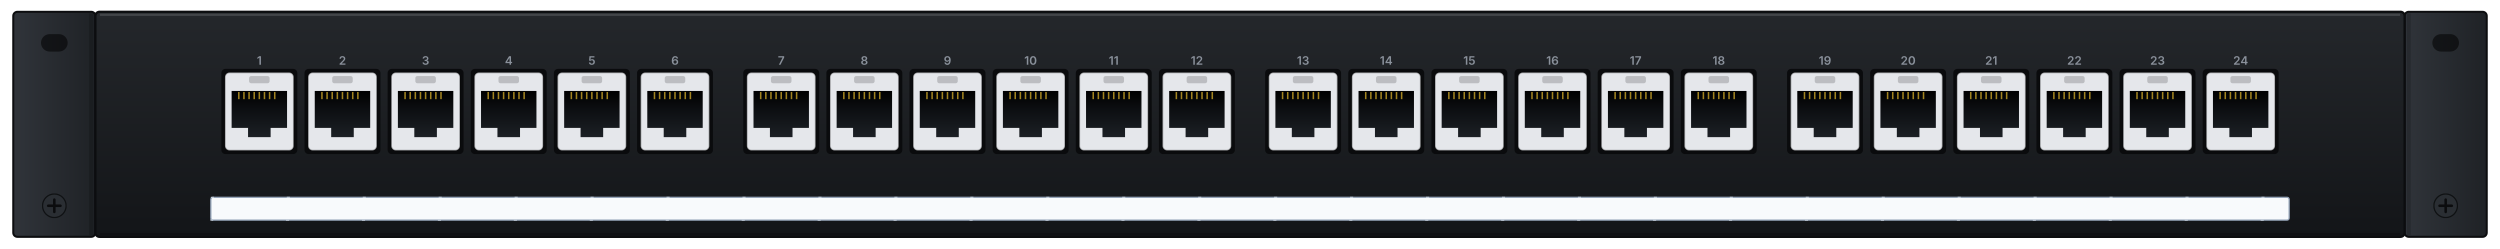
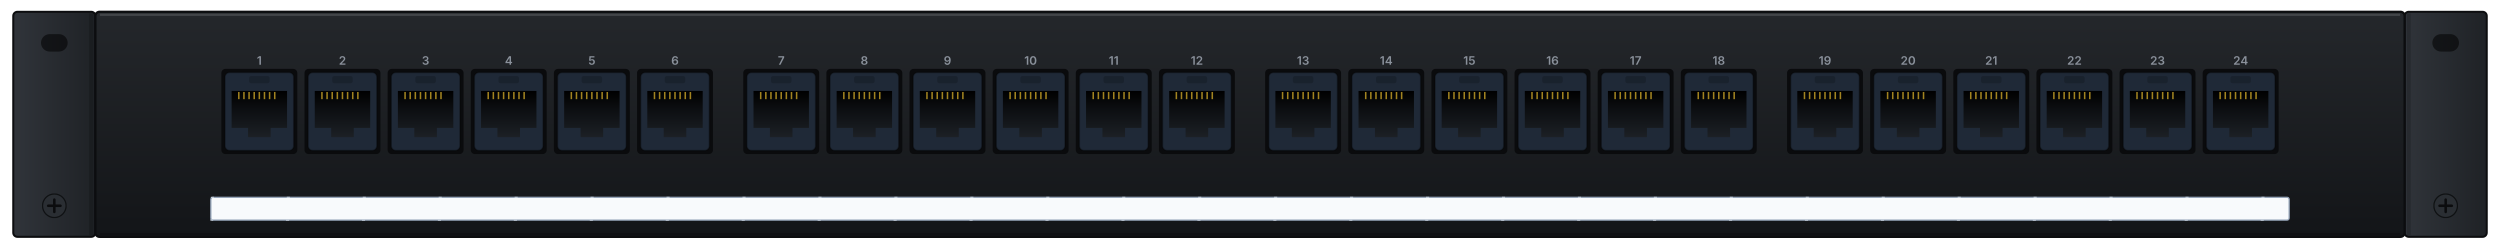
<svg xmlns="http://www.w3.org/2000/svg" viewBox="-2 -2 486 48.45" width="1458" height="145">
  <defs>
    <linearGradient id="rp-bezel-unifi-silver" x1="0" y1="0" x2="0" y2="1">
      <stop offset="0" stop-color="#eceff2" />
      <stop offset="1" stop-color="#cfd4d9" />
    </linearGradient>
    <linearGradient id="rp-ear-unifi-silver" x1="0" y1="0" x2="1" y2="0">
      <stop offset="0" stop-color="#dfe3e7" />
      <stop offset="1" stop-color="#c3c9ce" />
    </linearGradient>
    <linearGradient id="rp-tray-unifi-silver" x1="0" y1="0" x2="0" y2="1">
      <stop offset="0" stop-color="#c9ced3" />
      <stop offset="1" stop-color="#aeb4ba" />
    </linearGradient>
    <linearGradient id="rp-bezel-unifi-black" x1="0" y1="0" x2="0" y2="1">
      <stop offset="0" stop-color="#2f3338" />
      <stop offset="1" stop-color="#1d2024" />
    </linearGradient>
    <linearGradient id="rp-ear-unifi-black" x1="0" y1="0" x2="1" y2="0">
      <stop offset="0" stop-color="#30343a" />
      <stop offset="1" stop-color="#1f2226" />
    </linearGradient>
    <linearGradient id="rp-tray-unifi-black" x1="0" y1="0" x2="0" y2="1">
      <stop offset="0" stop-color="#2a2e33" />
      <stop offset="1" stop-color="#1c1f23" />
    </linearGradient>
    <linearGradient id="rp-bezel-unifi-white" x1="0" y1="0" x2="0" y2="1">
      <stop offset="0" stop-color="#fbfbfc" />
      <stop offset="1" stop-color="#e7eaed" />
    </linearGradient>
    <linearGradient id="rp-ear-unifi-white" x1="0" y1="0" x2="1" y2="0">
      <stop offset="0" stop-color="#f1f3f5" />
      <stop offset="1" stop-color="#dde1e5" />
    </linearGradient>
    <linearGradient id="rp-tray-unifi-white" x1="0" y1="0" x2="0" y2="1">
      <stop offset="0" stop-color="#c9ced3" />
      <stop offset="1" stop-color="#aeb4ba" />
    </linearGradient>
    <linearGradient id="rp-bezel-dell-bezel" x1="0" y1="0" x2="0" y2="1">
      <stop offset="0" stop-color="#26292d" />
      <stop offset="1" stop-color="#121416" />
    </linearGradient>
    <linearGradient id="rp-ear-dell-bezel" x1="0" y1="0" x2="1" y2="0">
      <stop offset="0" stop-color="#30343a" />
      <stop offset="1" stop-color="#1f2226" />
    </linearGradient>
    <linearGradient id="rp-tray-dell-bezel" x1="0" y1="0" x2="0" y2="1">
      <stop offset="0" stop-color="#2b2f34" />
      <stop offset="1" stop-color="#16181b" />
    </linearGradient>
    <linearGradient id="rp-bezel-hpe" x1="0" y1="0" x2="0" y2="1">
      <stop offset="0" stop-color="#3a3f45" />
      <stop offset="1" stop-color="#25292d" />
    </linearGradient>
    <linearGradient id="rp-ear-hpe" x1="0" y1="0" x2="1" y2="0">
      <stop offset="0" stop-color="#30343a" />
      <stop offset="1" stop-color="#1f2226" />
    </linearGradient>
    <linearGradient id="rp-tray-hpe" x1="0" y1="0" x2="0" y2="1">
      <stop offset="0" stop-color="#34393f" />
      <stop offset="1" stop-color="#212428" />
    </linearGradient>
    <linearGradient id="rp-bezel-synology" x1="0" y1="0" x2="0" y2="1">
      <stop offset="0" stop-color="#4a4f55" />
      <stop offset="1" stop-color="#33373c" />
    </linearGradient>
    <linearGradient id="rp-ear-synology" x1="0" y1="0" x2="1" y2="0">
      <stop offset="0" stop-color="#30343a" />
      <stop offset="1" stop-color="#1f2226" />
    </linearGradient>
    <linearGradient id="rp-tray-synology" x1="0" y1="0" x2="0" y2="1">
      <stop offset="0" stop-color="#3a3e43" />
      <stop offset="1" stop-color="#26292d" />
    </linearGradient>
    <linearGradient id="rp-bezel-mikrotik" x1="0" y1="0" x2="0" y2="1">
      <stop offset="0" stop-color="#e4e6e8" />
      <stop offset="1" stop-color="#c4c8cc" />
    </linearGradient>
    <linearGradient id="rp-ear-mikrotik" x1="0" y1="0" x2="1" y2="0">
      <stop offset="0" stop-color="#dfe3e7" />
      <stop offset="1" stop-color="#c3c9ce" />
    </linearGradient>
    <linearGradient id="rp-tray-mikrotik" x1="0" y1="0" x2="0" y2="1">
      <stop offset="0" stop-color="#c9ced3" />
      <stop offset="1" stop-color="#aeb4ba" />
    </linearGradient>
    <linearGradient id="rp-bezel-generic-black" x1="0" y1="0" x2="0" y2="1">
      <stop offset="0" stop-color="#2c3036" />
      <stop offset="1" stop-color="#1b1e22" />
    </linearGradient>
    <linearGradient id="rp-ear-generic-black" x1="0" y1="0" x2="1" y2="0">
      <stop offset="0" stop-color="#30343a" />
      <stop offset="1" stop-color="#1f2226" />
    </linearGradient>
    <linearGradient id="rp-tray-generic-black" x1="0" y1="0" x2="0" y2="1">
      <stop offset="0" stop-color="#2a2e33" />
      <stop offset="1" stop-color="#1c1f23" />
    </linearGradient>
    <linearGradient id="rp-bezel-generic-silver" x1="0" y1="0" x2="0" y2="1">
      <stop offset="0" stop-color="#eceff2" />
      <stop offset="1" stop-color="#cfd4d9" />
    </linearGradient>
    <linearGradient id="rp-ear-generic-silver" x1="0" y1="0" x2="1" y2="0">
      <stop offset="0" stop-color="#dfe3e7" />
      <stop offset="1" stop-color="#c3c9ce" />
    </linearGradient>
    <linearGradient id="rp-tray-generic-silver" x1="0" y1="0" x2="0" y2="1">
      <stop offset="0" stop-color="#c9ced3" />
      <stop offset="1" stop-color="#aeb4ba" />
    </linearGradient>
    <linearGradient id="rp-bezel-patch-panel" x1="0" y1="0" x2="0" y2="1">
      <stop offset="0" stop-color="#24272b" />
      <stop offset="1" stop-color="#131518" />
    </linearGradient>
    <linearGradient id="rp-ear-patch-panel" x1="0" y1="0" x2="1" y2="0">
      <stop offset="0" stop-color="#30343a" />
      <stop offset="1" stop-color="#1f2226" />
    </linearGradient>
    <linearGradient id="rp-tray-patch-panel" x1="0" y1="0" x2="0" y2="1">
      <stop offset="0" stop-color="#2a2e33" />
      <stop offset="1" stop-color="#1c1f23" />
    </linearGradient>
    <linearGradient id="rp-bezel-brush-panel" x1="0" y1="0" x2="0" y2="1">
      <stop offset="0" stop-color="#24272b" />
      <stop offset="1" stop-color="#131518" />
    </linearGradient>
    <linearGradient id="rp-ear-brush-panel" x1="0" y1="0" x2="1" y2="0">
      <stop offset="0" stop-color="#30343a" />
      <stop offset="1" stop-color="#1f2226" />
    </linearGradient>
    <linearGradient id="rp-tray-brush-panel" x1="0" y1="0" x2="0" y2="1">
      <stop offset="0" stop-color="#2a2e33" />
      <stop offset="1" stop-color="#1c1f23" />
    </linearGradient>
    <linearGradient id="rp-bezel-shelf" x1="0" y1="0" x2="0" y2="1">
      <stop offset="0" stop-color="#3a3f45" />
      <stop offset="1" stop-color="#24282d" />
    </linearGradient>
    <linearGradient id="rp-ear-shelf" x1="0" y1="0" x2="1" y2="0">
      <stop offset="0" stop-color="#30343a" />
      <stop offset="1" stop-color="#1f2226" />
    </linearGradient>
    <linearGradient id="rp-tray-shelf" x1="0" y1="0" x2="0" y2="1">
      <stop offset="0" stop-color="#2a2e33" />
      <stop offset="1" stop-color="#1c1f23" />
    </linearGradient>
    <linearGradient id="rp-bezel-pdu" x1="0" y1="0" x2="0" y2="1">
      <stop offset="0" stop-color="#2a2d31" />
      <stop offset="1" stop-color="#17191c" />
    </linearGradient>
    <linearGradient id="rp-ear-pdu" x1="0" y1="0" x2="1" y2="0">
      <stop offset="0" stop-color="#30343a" />
      <stop offset="1" stop-color="#1f2226" />
    </linearGradient>
    <linearGradient id="rp-tray-pdu" x1="0" y1="0" x2="0" y2="1">
      <stop offset="0" stop-color="#2a2e33" />
      <stop offset="1" stop-color="#1c1f23" />
    </linearGradient>
    <linearGradient id="rp-bezel-ups" x1="0" y1="0" x2="0" y2="1">
      <stop offset="0" stop-color="#31353a" />
      <stop offset="1" stop-color="#1d2024" />
    </linearGradient>
    <linearGradient id="rp-ear-ups" x1="0" y1="0" x2="1" y2="0">
      <stop offset="0" stop-color="#30343a" />
      <stop offset="1" stop-color="#1f2226" />
    </linearGradient>
    <linearGradient id="rp-tray-ups" x1="0" y1="0" x2="0" y2="1">
      <stop offset="0" stop-color="#2a2e33" />
      <stop offset="1" stop-color="#1c1f23" />
    </linearGradient>
    <linearGradient id="rp-bezel-rpi-case" x1="0" y1="0" x2="0" y2="1">
      <stop offset="0" stop-color="#d9264f" />
      <stop offset="1" stop-color="#b5163c" />
    </linearGradient>
    <linearGradient id="rp-ear-rpi-case" x1="0" y1="0" x2="1" y2="0">
      <stop offset="0" stop-color="#dfe3e7" />
      <stop offset="1" stop-color="#c3c9ce" />
    </linearGradient>
    <linearGradient id="rp-tray-rpi-case" x1="0" y1="0" x2="0" y2="1">
      <stop offset="0" stop-color="#c9ced3" />
      <stop offset="1" stop-color="#aeb4ba" />
    </linearGradient>
    <linearGradient id="rp-metal" x1="0" y1="0" x2="0" y2="1">
      <stop offset="0" stop-color="#eef1f4" />
      <stop offset="0.45" stop-color="#b7bdc4" />
      <stop offset="1" stop-color="#8a9198" />
    </linearGradient>
    <linearGradient id="rp-metal-dark" x1="0" y1="0" x2="0" y2="1">
      <stop offset="0" stop-color="#9aa1a8" />
      <stop offset="1" stop-color="#5d646b" />
    </linearGradient>
    <linearGradient id="rp-hole" x1="0" y1="0" x2="0" y2="1">
      <stop offset="0" stop-color="#000000" />
      <stop offset="0.35" stop-color="#0b0d10" />
      <stop offset="1" stop-color="#1c2025" />
    </linearGradient>
    <linearGradient id="rp-screen" x1="0" y1="0" x2="1" y2="1">
      <stop offset="0" stop-color="#141a22" />
      <stop offset="1" stop-color="#05070a" />
    </linearGradient>
    <linearGradient id="rp-rail-shadow" x1="0" y1="0" x2="0" y2="1">
      <stop offset="0" stop-color="#000" stop-opacity="0.38" />
      <stop offset="1" stop-color="#000" stop-opacity="0" />
    </linearGradient>
    <linearGradient id="rp-rail-sheen" x1="0" y1="0" x2="1" y2="0">
      <stop offset="0" stop-color="#fff" stop-opacity="0.18" />
      <stop offset="0.5" stop-color="#fff" stop-opacity="0" />
      <stop offset="1" stop-color="#000" stop-opacity="0.2" />
    </linearGradient>
    <linearGradient id="rp-shelf" x1="0" y1="0" x2="0" y2="1">
      <stop offset="0" stop-color="#4a5058" />
      <stop offset="1" stop-color="#262a2f" />
    </linearGradient>
    <linearGradient id="rp-glass" x1="0" y1="0" x2="1" y2="1">
      <stop offset="0" stop-color="#c7e3ff" stop-opacity="0.22" />
      <stop offset="0.5" stop-color="#ffffff" stop-opacity="0.06" />
      <stop offset="1" stop-color="#c7e3ff" stop-opacity="0.16" />
    </linearGradient>
    <radialGradient id="rp-screw" cx="0.35" cy="0.35" r="0.8">
      <stop offset="0" stop-color="#f3f5f7" />
      <stop offset="0.6" stop-color="#a4abb2" />
      <stop offset="1" stop-color="#5f666d" />
    </radialGradient>
    <radialGradient id="rp-fan" cx="0.5" cy="0.5" r="0.5">
      <stop offset="0" stop-color="#1d2125" />
      <stop offset="1" stop-color="#07080a" />
    </radialGradient>
    <pattern id="rp-vent-holes" width="2.6" height="2.25" patternUnits="userSpaceOnUse">
      <circle cx="0.65" cy="0.56" r="0.62" fill="#000" fill-opacity="0.55" />
      <circle cx="1.95" cy="1.69" r="0.62" fill="#000" fill-opacity="0.55" />
    </pattern>
    <pattern id="rp-vent-honeycomb" width="3.2" height="5.54" patternUnits="userSpaceOnUse">
      <path d="M0.8 0.25 L2.4 0.25 L3.0 1.385 L2.4 2.52 L0.8 2.52 L0.2 1.385 Z M-0.8 3.02 L0.8 3.02 L1.4 4.155 L0.8 5.29 L-0.8 5.29 L-1.4 4.155 Z M2.4 3.02 L4.0 3.02 L4.6 4.155 L4.0 5.29 L2.4 5.29 L1.8 4.155 Z" fill="#000" fill-opacity="0.6" />
    </pattern>
    <pattern id="rp-vent-slots" width="8.6" height="2.9" patternUnits="userSpaceOnUse">
      <rect x="0.4" y="0.6" width="7" height="1.3" rx="0.65" fill="#000" fill-opacity="0.55" />
    </pattern>
    <pattern id="rp-vent-mesh" width="1.5" height="1.5" patternUnits="userSpaceOnUse">
      <rect x="0.25" y="0.25" width="1" height="1" fill="#000" fill-opacity="0.5" />
    </pattern>
    <pattern id="rp-brush" width="0.9" height="12" patternUnits="userSpaceOnUse">
      <path d="M0.45 0 L0.3 12" stroke="#4b525b" stroke-width="0.32" />
    </pattern>
    <pattern id="rp-shelf-slots" width="9" height="40" patternUnits="userSpaceOnUse">
      <rect x="2" y="4" width="4.5" height="32" rx="2.2" fill="#000" fill-opacity="0.45" />
    </pattern>
    <symbol id="rp-rj45" viewBox="0 0 13.6 11.6">
      <rect x="0" y="0" width="13.6" height="11.6" rx="0.5" fill="currentColor" />
      <rect x="0" y="0" width="13.6" height="11.6" rx="0.5" fill="none" stroke="#000" stroke-opacity="0.35" stroke-width="0.25" />
      <path d="M1.3 1.1 h11 v7.6 h-3.4 v1.9 h-4.2 v-1.9 h-3.4 z" fill="url(#rp-hole)" />
      <path d="M2.85 1.3 v1.7 M3.85 1.3 v1.7 M4.85 1.3 v1.7 M5.85 1.3 v1.7 M6.85 1.3 v1.7 M7.85 1.3 v1.7 M8.85 1.3 v1.7 M9.85 1.3 v1.7" stroke="#c9a227" stroke-width="0.32" stroke-opacity="0.85" />
      <rect x="1.3" y="1.1" width="11" height="0.5" fill="#000" fill-opacity="0.6" />
    </symbol>
    <symbol id="rp-sfp" viewBox="0 0 14.2 9.8">
      <rect x="0" y="0" width="14.2" height="9.8" rx="0.35" fill="url(#rp-metal)" stroke="#5b6168" stroke-width="0.3" />
      <rect x="1.1" y="1.5" width="12" height="6.6" fill="url(#rp-hole)" />
      <path d="M1.6 0.55 h2 M4.6 0.55 h2 M7.6 0.55 h2 M10.6 0.55 h2" stroke="#6b7279" stroke-width="0.35" />
      <rect x="5.1" y="8.4" width="4" height="0.9" rx="0.3" fill="#6b7279" />
    </symbol>
    <symbol id="rp-qsfp" viewBox="0 0 19.6 10.4">
      <rect x="0" y="0" width="19.6" height="10.4" rx="0.4" fill="url(#rp-metal)" stroke="#5b6168" stroke-width="0.3" />
      <rect x="1.2" y="1.6" width="17.2" height="7.2" fill="url(#rp-hole)" />
      <path d="M1.8 0.6 h2.4 M5.4 0.6 h2.4 M9 0.6 h2.4 M12.6 0.6 h2.4 M16.2 0.6 h1.8" stroke="#6b7279" stroke-width="0.35" />
    </symbol>
    <symbol id="rp-keystone" viewBox="0 0 14.8 16.6">
      <rect x="0" y="0" width="14.8" height="16.6" rx="0.8" fill="#0a0b0d" />
      <rect x="0.7" y="0.7" width="13.4" height="15.2" rx="0.9" fill="currentColor" />
      <rect x="0.7" y="0.7" width="13.4" height="15.2" rx="0.9" fill="none" stroke="#000" stroke-opacity="0.3" stroke-width="0.3" />
      <path d="M2 4.3 h10.8 v7.2 h-3.2 v1.8 h-4.4 v-1.8 h-3.2 z" fill="url(#rp-hole)" />
      <path d="M3.4 4.5 v1.4 M4.4 4.5 v1.4 M5.4 4.5 v1.4 M6.4 4.5 v1.4 M7.4 4.5 v1.4 M8.4 4.5 v1.4 M9.4 4.5 v1.4 M10.4 4.5 v1.4" stroke="#c9a227" stroke-width="0.3" stroke-opacity="0.8" />
      <rect x="5.4" y="1.4" width="4" height="1.4" rx="0.4" fill="#000" fill-opacity="0.18" />
    </symbol>
    <symbol id="rp-punchdown" viewBox="0 0 14.8 20">
      <rect x="0" y="0" width="14.8" height="20" rx="0.8" fill="#e8eaed" stroke="#7b8289" stroke-width="0.3" />
      <path d="M2 3 h4.4 M8.4 3 h4.4" stroke="#2563eb" stroke-width="1.4" />
      <path d="M2 6.6 h4.4 M8.4 6.6 h4.4" stroke="#ea580c" stroke-width="1.4" />
      <path d="M2 10.2 h4.4 M8.4 10.2 h4.4" stroke="#16a34a" stroke-width="1.4" />
      <path d="M2 13.8 h4.4 M8.4 13.8 h4.4" stroke="#92400e" stroke-width="1.4" />
      <path d="M7.4 1.5 v15" stroke="#9aa1a8" stroke-width="0.5" />
    </symbol>
    <symbol id="rp-usb-a" viewBox="0 0 13.2 5.8">
      <rect x="0" y="0" width="13.2" height="5.8" rx="0.4" fill="url(#rp-metal)" stroke="#5b6168" stroke-width="0.25" />
      <rect x="0.7" y="0.7" width="11.8" height="4.4" fill="#07090b" />
      <rect x="1.5" y="1.3" width="10.2" height="1.6" rx="0.2" fill="currentColor" />
    </symbol>
    <symbol id="rp-usb-c" viewBox="0 0 9.2 3.6">
      <rect x="0" y="0" width="9.2" height="3.6" rx="1.8" fill="url(#rp-metal)" stroke="#5b6168" stroke-width="0.25" />
      <rect x="0.6" y="0.6" width="8" height="2.4" rx="1.2" fill="#07090b" />
      <rect x="2" y="1.4" width="5.2" height="0.8" rx="0.3" fill="currentColor" />
    </symbol>
    <symbol id="rp-micro-usb" viewBox="0 0 8 3.2">
      <path d="M0 0 h8 v1.8 l-1.2 1.4 h-5.6 l-1.2 -1.4 z" fill="url(#rp-metal)" stroke="#5b6168" stroke-width="0.25" />
      <path d="M0.7 0.6 h6.6 v1.1 l-0.9 1 h-4.8 l-0.9 -1 z" fill="#07090b" />
    </symbol>
    <symbol id="rp-hdmi" viewBox="0 0 15.2 6">
      <path d="M0 0 h15.2 v3.9 l-2.1 2.1 h-11 l-2.1 -2.1 z" fill="url(#rp-metal)" stroke="#5b6168" stroke-width="0.25" />
      <path d="M0.8 0.7 h13.6 v2.9 l-1.6 1.6 h-10.4 l-1.6 -1.6 z" fill="#07090b" />
      <rect x="2.4" y="1.6" width="10.4" height="1" fill="currentColor" />
    </symbol>
    <symbol id="rp-micro-hdmi" viewBox="0 0 7 3.2">
      <path d="M0 0 h7 v2 l-1.2 1.2 h-4.6 l-1.2 -1.2 z" fill="url(#rp-metal)" stroke="#5b6168" stroke-width="0.2" />
      <path d="M0.6 0.55 h5.8 v1.3 l-0.8 0.8 h-4.2 l-0.8 -0.8 z" fill="#07090b" />
    </symbol>
    <symbol id="rp-dp" viewBox="0 0 16.1 6.4">
      <path d="M0 0 h16.1 v4.4 l-2 2 h-14.1 z" fill="url(#rp-metal)" stroke="#5b6168" stroke-width="0.25" />
      <path d="M0.8 0.7 h14.5 v3.4 l-1.6 1.6 h-12.9 z" fill="#07090b" />
      <rect x="2" y="2.4" width="11.6" height="1" fill="currentColor" />
    </symbol>
    <symbol id="rp-dsub15" viewBox="0 0 31 12.5">
      <rect x="0" y="0" width="31" height="12.5" rx="0.6" fill="url(#rp-metal)" stroke="#5b6168" stroke-width="0.25" />
      <path d="M7.5 2.2 h16 l-1.4 8.1 h-13.2 z" fill="#0d1f3a" stroke="#4b5563" stroke-width="0.3" />
      <g fill="#d1d5db">
        <circle cx="10" cy="4" r="0.45" />
        <circle cx="12.6" cy="4" r="0.45" />
        <circle cx="15.2" cy="4" r="0.45" />
        <circle cx="17.8" cy="4" r="0.45" />
        <circle cx="20.4" cy="4" r="0.45" />
        <circle cx="11.2" cy="6.3" r="0.45" />
        <circle cx="13.8" cy="6.3" r="0.45" />
        <circle cx="16.4" cy="6.3" r="0.45" />
        <circle cx="19" cy="6.3" r="0.45" />
        <circle cx="21.2" cy="6.3" r="0.45" />
        <circle cx="10.6" cy="8.6" r="0.45" />
        <circle cx="13.2" cy="8.6" r="0.45" />
        <circle cx="15.8" cy="8.6" r="0.45" />
        <circle cx="18.4" cy="8.6" r="0.45" />
        <circle cx="20.8" cy="8.6" r="0.45" />
      </g>
      <circle cx="3.4" cy="6.25" r="1.6" fill="url(#rp-screw)" />
      <circle cx="27.6" cy="6.25" r="1.6" fill="url(#rp-screw)" />
    </symbol>
    <symbol id="rp-dsub9" viewBox="0 0 31 12.5">
      <rect x="0" y="0" width="31" height="12.5" rx="0.6" fill="url(#rp-metal)" stroke="#5b6168" stroke-width="0.25" />
      <path d="M8.5 3 h14 l-1.3 6.5 h-11.4 z" fill="#1f2937" stroke="#4b5563" stroke-width="0.3" />
      <g fill="#d1d5db">
        <circle cx="10.8" cy="5" r="0.5" />
        <circle cx="13.2" cy="5" r="0.5" />
        <circle cx="15.6" cy="5" r="0.5" />
        <circle cx="18" cy="5" r="0.5" />
        <circle cx="20.4" cy="5" r="0.5" />
        <circle cx="12" cy="7.5" r="0.5" />
        <circle cx="14.4" cy="7.5" r="0.5" />
        <circle cx="16.8" cy="7.5" r="0.5" />
        <circle cx="19.2" cy="7.5" r="0.5" />
      </g>
      <circle cx="3.4" cy="6.25" r="1.6" fill="url(#rp-screw)" />
      <circle cx="27.6" cy="6.25" r="1.6" fill="url(#rp-screw)" />
    </symbol>
    <symbol id="rp-c13" viewBox="0 0 24 15.5">
      <rect x="0" y="0" width="24" height="15.5" rx="1.4" fill="#16181b" stroke="#41464d" stroke-width="0.4" />
      <path d="M4.6 2.6 h14.8 l2.2 2.4 v8 h-19.2 v-8 z" fill="#060708" stroke="#2c3036" stroke-width="0.35" />
      <rect x="7.4" y="7.4" width="1.3" height="3.6" fill="#3b4046" />
      <rect x="15.3" y="7.4" width="1.3" height="3.6" fill="#3b4046" />
      <rect x="11.35" y="4" width="1.3" height="3" fill="#3b4046" />
    </symbol>
    <symbol id="rp-c19" viewBox="0 0 26 19.5">
      <rect x="0" y="0" width="26" height="19.5" rx="1.4" fill="#16181b" stroke="#41464d" stroke-width="0.4" />
      <rect x="3.4" y="3.2" width="19.2" height="13.4" rx="1" fill="#060708" stroke="#2c3036" stroke-width="0.35" />
      <rect x="6.4" y="11.4" width="4" height="1.4" fill="#3b4046" />
      <rect x="15.6" y="11.4" width="4" height="1.4" fill="#3b4046" />
      <rect x="11" y="5.4" width="4" height="1.4" fill="#3b4046" />
    </symbol>
    <symbol id="rp-c14" viewBox="0 0 27 19.5">
      <rect x="0" y="0" width="27" height="19.5" rx="1.6" fill="#1a1c1f" stroke="#44494f" stroke-width="0.4" />
      <circle cx="2.4" cy="9.75" r="1" fill="#0a0b0c" />
      <circle cx="24.6" cy="9.75" r="1" fill="#0a0b0c" />
      <path d="M5.4 3.4 h16.2 v8.6 l-2.6 3.6 h-11 l-2.6 -3.6 z" fill="#060708" stroke="#2c3036" stroke-width="0.35" />
      <rect x="8.4" y="7" width="1.2" height="4.6" fill="url(#rp-metal)" />
      <rect x="17.4" y="7" width="1.2" height="4.6" fill="url(#rp-metal)" />
      <rect x="12.9" y="10.6" width="1.2" height="4" fill="url(#rp-metal)" />
    </symbol>
    <symbol id="rp-c20" viewBox="0 0 29 23">
      <rect x="0" y="0" width="29" height="23" rx="1.6" fill="#1a1c1f" stroke="#44494f" stroke-width="0.4" />
      <rect x="4.4" y="3.6" width="20.2" height="15.8" rx="1" fill="#060708" stroke="#2c3036" stroke-width="0.35" />
      <rect x="7.6" y="13" width="4.4" height="1.3" fill="url(#rp-metal)" />
      <rect x="17" y="13" width="4.4" height="1.3" fill="url(#rp-metal)" />
      <rect x="12.3" y="6.2" width="4.4" height="1.3" fill="url(#rp-metal)" />
    </symbol>
    <symbol id="rp-c8" viewBox="0 0 12 7">
      <rect x="0" y="0" width="12" height="7" rx="1.2" fill="#1a1c1f" stroke="#44494f" stroke-width="0.3" />
      <path d="M3.6 1.3 a2.2 2.2 0 1 0 0 4.4 h4.8 a2.2 2.2 0 1 0 0 -4.4 z" fill="#060708" />
      <rect x="3.3" y="2.9" width="0.7" height="1.4" fill="url(#rp-metal)" />
      <rect x="8" y="2.9" width="0.7" height="1.4" fill="url(#rp-metal)" />
    </symbol>
    <symbol id="rp-c6" viewBox="0 0 14 9">
      <rect x="0" y="0" width="14" height="9" rx="1.2" fill="#1a1c1f" stroke="#44494f" stroke-width="0.3" />
      <circle cx="4.6" cy="3.6" r="2.1" fill="#060708" />
      <circle cx="9.4" cy="3.6" r="2.1" fill="#060708" />
      <circle cx="7" cy="6" r="2.1" fill="#060708" />
    </symbol>
    <symbol id="rp-dc" viewBox="0 0 8.5 8.5">
      <circle cx="4.25" cy="4.25" r="4" fill="url(#rp-metal-dark)" stroke="#3f444a" stroke-width="0.3" />
      <circle cx="4.25" cy="4.25" r="2.7" fill="#07090b" />
      <circle cx="4.25" cy="4.25" r="0.75" fill="url(#rp-metal)" />
    </symbol>
    <symbol id="rp-au" viewBox="0 0 30 30">
      <rect x="0" y="0" width="30" height="30" rx="3" fill="#191b1e" stroke="#40454b" stroke-width="0.45" />
      <rect x="2.4" y="2.4" width="25.2" height="25.2" rx="2.4" fill="#0e0f11" />
      <rect x="8.3" y="7.4" width="1.7" height="6.6" rx="0.5" fill="#000" transform="rotate(30 9.15 10.7)" />
      <rect x="20" y="7.4" width="1.7" height="6.6" rx="0.5" fill="#000" transform="rotate(-30 20.85 10.7)" />
      <rect x="14.15" y="16.6" width="1.7" height="6.4" rx="0.5" fill="#000" />
    </symbol>
    <symbol id="rp-nema" viewBox="0 0 28 32">
      <rect x="0" y="0" width="28" height="32" rx="3" fill="#191b1e" stroke="#40454b" stroke-width="0.45" />
      <rect x="9.3" y="8" width="1.6" height="7" fill="#000" />
      <rect x="17.1" y="8" width="1.6" height="8" fill="#000" />
      <path d="M12.4 24 v-2 a1.6 1.6 0 0 1 3.2 0 v2 z" fill="#000" />
    </symbol>
    <symbol id="rp-schuko" viewBox="0 0 36 36">
      <rect x="0" y="0" width="36" height="36" rx="3" fill="#191b1e" stroke="#40454b" stroke-width="0.45" />
      <circle cx="18" cy="18" r="13.5" fill="#0e0f11" />
      <circle cx="12" cy="18" r="1.7" fill="#000" />
      <circle cx="24" cy="18" r="1.7" fill="#000" />
      <rect x="16.6" y="4.8" width="2.8" height="1.6" fill="url(#rp-metal)" />
      <rect x="16.6" y="29.6" width="2.8" height="1.6" fill="url(#rp-metal)" />
    </symbol>
    <symbol id="rp-uk" viewBox="0 0 32 36">
      <rect x="0" y="0" width="32" height="36" rx="3" fill="#191b1e" stroke="#40454b" stroke-width="0.45" />
      <rect x="14.6" y="6" width="2.8" height="7.6" fill="#000" />
      <rect x="7" y="19.4" width="6.8" height="2.6" fill="#000" />
      <rect x="18.2" y="19.4" width="6.8" height="2.6" fill="#000" />
    </symbol>
    <symbol id="rp-lc" viewBox="0 0 13.2 10">
      <rect x="0" y="0" width="13.2" height="10" rx="0.6" fill="currentColor" stroke="#000" stroke-opacity="0.35" stroke-width="0.3" />
      <rect x="1.4" y="2.4" width="4.4" height="5.2" rx="0.4" fill="url(#rp-hole)" />
      <rect x="7.4" y="2.4" width="4.4" height="5.2" rx="0.4" fill="url(#rp-hole)" />
      <circle cx="3.6" cy="5" r="0.6" fill="#e5e7eb" />
      <circle cx="9.6" cy="5" r="0.6" fill="#e5e7eb" />
    </symbol>
    <symbol id="rp-sc" viewBox="0 0 13.2 10">
      <rect x="0" y="0" width="13.2" height="10" rx="0.6" fill="currentColor" stroke="#000" stroke-opacity="0.35" stroke-width="0.3" />
      <rect x="2.6" y="1.6" width="8" height="6.8" rx="0.5" fill="url(#rp-hole)" />
      <circle cx="6.6" cy="5" r="0.8" fill="#e5e7eb" />
    </symbol>
    <symbol id="rp-audio" viewBox="0 0 6.2 6.2">
      <circle cx="3.1" cy="3.1" r="3" fill="#15181b" stroke="#40454b" stroke-width="0.3" />
      <circle cx="3.1" cy="3.1" r="1.6" fill="#000" />
    </symbol>
    <symbol id="rp-microsd" viewBox="0 0 12 2">
      <rect x="0" y="0" width="12" height="2" rx="0.4" fill="#07090b" stroke="#3f444a" stroke-width="0.2" />
    </symbol>
    <symbol id="rp-screw" viewBox="-2.4 -2.4 4.8 4.8">
      <circle r="2.3" fill="url(#rp-screw)" stroke="#4b5157" stroke-width="0.25" />
      <path d="M-1.2 0 h2.4 M0 -1.2 v2.4" stroke="#3f444a" stroke-width="0.5" stroke-linecap="round" />
    </symbol>
    <symbol id="rp-screw-black" viewBox="-2.4 -2.4 4.8 4.8">
      <circle r="2.3" fill="#2a2e33" stroke="#0f1113" stroke-width="0.25" />
      <path d="M-1.2 0 h2.4 M0 -1.2 v2.4" stroke="#0b0c0e" stroke-width="0.5" stroke-linecap="round" />
    </symbol>
    <symbol id="rp-cagehole" viewBox="0 0 9.5 9.5">
      <rect x="0" y="0" width="9.5" height="9.5" rx="0.6" fill="#1b1f24" />
      <rect x="0" y="0" width="9.5" height="1.4" fill="#000" fill-opacity="0.45" />
    </symbol>
  </defs>
  <g>
    <g>
      <g>
        <rect x="0" y="0.3" width="16" height="43.85" rx="0.8" fill="url(#rp-ear-patch-panel)" stroke="#0c0d0f" stroke-width="0.4" />
        <rect x="14.8" y="0.6" width="0.8" height="43.25" fill="#000" opacity="0.18" />
        <rect x="5.4" y="4.65" width="5.2" height="3.4" rx="1.7" fill="#000" opacity="0.55" />
        <use href="#rp-screw-black" x="5.6" y="35.7" width="4.8" height="4.8" />
      </g>
      <g>
        <rect x="466" y="0.3" width="16" height="43.85" rx="0.8" fill="url(#rp-ear-patch-panel)" stroke="#0c0d0f" stroke-width="0.4" />
        <rect x="466.4" y="0.6" width="0.8" height="43.25" fill="#000" opacity="0.18" />
        <rect x="471.4" y="4.65" width="5.2" height="3.4" rx="1.7" fill="#000" opacity="0.55" />
        <use href="#rp-screw-black" x="471.6" y="35.7" width="4.8" height="4.8" />
      </g>
    </g>
    <rect x="16" y="0.3" width="450" height="43.85" rx="0.8" fill="url(#rp-bezel-patch-panel)" stroke="#0c0d0f" stroke-width="0.45" />
    <rect x="16.88" y="0.65" width="448.24" height="0.45" fill="rgba(255,255,255,0.14)" />
    <rect x="16.88" y="43.4" width="448.24" height="0.45" fill="#000" opacity="0.22" />
    <g transform="translate(16 0)">
      <g>
-         <use href="#rp-keystone" x="24.55" y="11.424" width="14.8" height="16.6" color="#e5e7eb" />
+         <use href="#rp-keystone" x="24.55" y="11.424" width="14.8" height="16.6" color="#1f2937" />
        <text x="31.95" y="10.624" font-size="2.3" text-anchor="middle" fill="#8a919b" font-family="Inter, ui-sans-serif, system-ui, -apple-system, Segoe UI, Roboto, sans-serif" font-weight="600">1</text>
      </g>
      <g>
-         <use href="#rp-keystone" x="40.75" y="11.424" width="14.8" height="16.6" color="#e5e7eb" />
+         <use href="#rp-keystone" x="40.75" y="11.424" width="14.8" height="16.6" color="#1f2937" />
        <text x="48.15" y="10.624" font-size="2.3" text-anchor="middle" fill="#8a919b" font-family="Inter, ui-sans-serif, system-ui, -apple-system, Segoe UI, Roboto, sans-serif" font-weight="600">2</text>
      </g>
      <g>
-         <use href="#rp-keystone" x="56.95" y="11.424" width="14.8" height="16.6" color="#e5e7eb" />
+         <use href="#rp-keystone" x="56.95" y="11.424" width="14.8" height="16.6" color="#1f2937" />
        <text x="64.35" y="10.624" font-size="2.3" text-anchor="middle" fill="#8a919b" font-family="Inter, ui-sans-serif, system-ui, -apple-system, Segoe UI, Roboto, sans-serif" font-weight="600">3</text>
      </g>
      <g>
-         <use href="#rp-keystone" x="73.15" y="11.424" width="14.8" height="16.6" color="#e5e7eb" />
+         <use href="#rp-keystone" x="73.15" y="11.424" width="14.8" height="16.6" color="#1f2937" />
        <text x="80.55" y="10.624" font-size="2.3" text-anchor="middle" fill="#8a919b" font-family="Inter, ui-sans-serif, system-ui, -apple-system, Segoe UI, Roboto, sans-serif" font-weight="600">4</text>
      </g>
      <g>
-         <use href="#rp-keystone" x="89.35" y="11.424" width="14.8" height="16.6" color="#e5e7eb" />
+         <use href="#rp-keystone" x="89.35" y="11.424" width="14.8" height="16.6" color="#1f2937" />
        <text x="96.75" y="10.624" font-size="2.3" text-anchor="middle" fill="#8a919b" font-family="Inter, ui-sans-serif, system-ui, -apple-system, Segoe UI, Roboto, sans-serif" font-weight="600">5</text>
      </g>
      <g>
-         <use href="#rp-keystone" x="105.55" y="11.424" width="14.8" height="16.6" color="#e5e7eb" />
+         <use href="#rp-keystone" x="105.55" y="11.424" width="14.8" height="16.6" color="#1f2937" />
        <text x="112.95" y="10.624" font-size="2.3" text-anchor="middle" fill="#8a919b" font-family="Inter, ui-sans-serif, system-ui, -apple-system, Segoe UI, Roboto, sans-serif" font-weight="600">6</text>
      </g>
      <g>
-         <use href="#rp-keystone" x="126.25" y="11.424" width="14.8" height="16.6" color="#e5e7eb" />
+         <use href="#rp-keystone" x="126.25" y="11.424" width="14.8" height="16.6" color="#1f2937" />
        <text x="133.65" y="10.624" font-size="2.3" text-anchor="middle" fill="#8a919b" font-family="Inter, ui-sans-serif, system-ui, -apple-system, Segoe UI, Roboto, sans-serif" font-weight="600">7</text>
      </g>
      <g>
-         <use href="#rp-keystone" x="142.45" y="11.424" width="14.8" height="16.6" color="#e5e7eb" />
+         <use href="#rp-keystone" x="142.45" y="11.424" width="14.8" height="16.6" color="#1f2937" />
        <text x="149.85" y="10.624" font-size="2.3" text-anchor="middle" fill="#8a919b" font-family="Inter, ui-sans-serif, system-ui, -apple-system, Segoe UI, Roboto, sans-serif" font-weight="600">8</text>
      </g>
      <g>
-         <use href="#rp-keystone" x="158.65" y="11.424" width="14.8" height="16.6" color="#e5e7eb" />
+         <use href="#rp-keystone" x="158.65" y="11.424" width="14.8" height="16.6" color="#1f2937" />
        <text x="166.05" y="10.624" font-size="2.3" text-anchor="middle" fill="#8a919b" font-family="Inter, ui-sans-serif, system-ui, -apple-system, Segoe UI, Roboto, sans-serif" font-weight="600">9</text>
      </g>
      <g>
-         <use href="#rp-keystone" x="174.85" y="11.424" width="14.8" height="16.6" color="#e5e7eb" />
+         <use href="#rp-keystone" x="174.85" y="11.424" width="14.8" height="16.6" color="#1f2937" />
        <text x="182.25" y="10.624" font-size="2.3" text-anchor="middle" fill="#8a919b" font-family="Inter, ui-sans-serif, system-ui, -apple-system, Segoe UI, Roboto, sans-serif" font-weight="600">10</text>
      </g>
      <g>
-         <use href="#rp-keystone" x="191.05" y="11.424" width="14.8" height="16.6" color="#e5e7eb" />
+         <use href="#rp-keystone" x="191.05" y="11.424" width="14.8" height="16.6" color="#1f2937" />
        <text x="198.45" y="10.624" font-size="2.3" text-anchor="middle" fill="#8a919b" font-family="Inter, ui-sans-serif, system-ui, -apple-system, Segoe UI, Roboto, sans-serif" font-weight="600">11</text>
      </g>
      <g>
-         <use href="#rp-keystone" x="207.25" y="11.424" width="14.8" height="16.6" color="#e5e7eb" />
+         <use href="#rp-keystone" x="207.25" y="11.424" width="14.8" height="16.6" color="#1f2937" />
        <text x="214.65" y="10.624" font-size="2.3" text-anchor="middle" fill="#8a919b" font-family="Inter, ui-sans-serif, system-ui, -apple-system, Segoe UI, Roboto, sans-serif" font-weight="600">12</text>
      </g>
      <g>
-         <use href="#rp-keystone" x="227.95" y="11.424" width="14.8" height="16.6" color="#e5e7eb" />
+         <use href="#rp-keystone" x="227.95" y="11.424" width="14.8" height="16.6" color="#1f2937" />
        <text x="235.35" y="10.624" font-size="2.3" text-anchor="middle" fill="#8a919b" font-family="Inter, ui-sans-serif, system-ui, -apple-system, Segoe UI, Roboto, sans-serif" font-weight="600">13</text>
      </g>
      <g>
-         <use href="#rp-keystone" x="244.15" y="11.424" width="14.8" height="16.6" color="#e5e7eb" />
+         <use href="#rp-keystone" x="244.15" y="11.424" width="14.8" height="16.6" color="#1f2937" />
        <text x="251.55" y="10.624" font-size="2.3" text-anchor="middle" fill="#8a919b" font-family="Inter, ui-sans-serif, system-ui, -apple-system, Segoe UI, Roboto, sans-serif" font-weight="600">14</text>
      </g>
      <g>
-         <use href="#rp-keystone" x="260.35" y="11.424" width="14.8" height="16.6" color="#e5e7eb" />
+         <use href="#rp-keystone" x="260.35" y="11.424" width="14.8" height="16.6" color="#1f2937" />
        <text x="267.75" y="10.624" font-size="2.3" text-anchor="middle" fill="#8a919b" font-family="Inter, ui-sans-serif, system-ui, -apple-system, Segoe UI, Roboto, sans-serif" font-weight="600">15</text>
      </g>
      <g>
-         <use href="#rp-keystone" x="276.55" y="11.424" width="14.8" height="16.6" color="#e5e7eb" />
+         <use href="#rp-keystone" x="276.55" y="11.424" width="14.8" height="16.6" color="#1f2937" />
        <text x="283.95" y="10.624" font-size="2.3" text-anchor="middle" fill="#8a919b" font-family="Inter, ui-sans-serif, system-ui, -apple-system, Segoe UI, Roboto, sans-serif" font-weight="600">16</text>
      </g>
      <g>
-         <use href="#rp-keystone" x="292.75" y="11.424" width="14.8" height="16.6" color="#e5e7eb" />
+         <use href="#rp-keystone" x="292.75" y="11.424" width="14.8" height="16.6" color="#1f2937" />
        <text x="300.15" y="10.624" font-size="2.3" text-anchor="middle" fill="#8a919b" font-family="Inter, ui-sans-serif, system-ui, -apple-system, Segoe UI, Roboto, sans-serif" font-weight="600">17</text>
      </g>
      <g>
-         <use href="#rp-keystone" x="308.95" y="11.424" width="14.8" height="16.6" color="#e5e7eb" />
+         <use href="#rp-keystone" x="308.95" y="11.424" width="14.8" height="16.6" color="#1f2937" />
        <text x="316.35" y="10.624" font-size="2.3" text-anchor="middle" fill="#8a919b" font-family="Inter, ui-sans-serif, system-ui, -apple-system, Segoe UI, Roboto, sans-serif" font-weight="600">18</text>
      </g>
      <g>
-         <use href="#rp-keystone" x="329.65" y="11.424" width="14.8" height="16.6" color="#e5e7eb" />
+         <use href="#rp-keystone" x="329.65" y="11.424" width="14.8" height="16.6" color="#1f2937" />
        <text x="337.05" y="10.624" font-size="2.3" text-anchor="middle" fill="#8a919b" font-family="Inter, ui-sans-serif, system-ui, -apple-system, Segoe UI, Roboto, sans-serif" font-weight="600">19</text>
      </g>
      <g>
-         <use href="#rp-keystone" x="345.85" y="11.424" width="14.8" height="16.6" color="#e5e7eb" />
+         <use href="#rp-keystone" x="345.85" y="11.424" width="14.8" height="16.6" color="#1f2937" />
        <text x="353.25" y="10.624" font-size="2.3" text-anchor="middle" fill="#8a919b" font-family="Inter, ui-sans-serif, system-ui, -apple-system, Segoe UI, Roboto, sans-serif" font-weight="600">20</text>
      </g>
      <g>
-         <use href="#rp-keystone" x="362.05" y="11.424" width="14.8" height="16.6" color="#e5e7eb" />
+         <use href="#rp-keystone" x="362.05" y="11.424" width="14.8" height="16.6" color="#1f2937" />
        <text x="369.45" y="10.624" font-size="2.3" text-anchor="middle" fill="#8a919b" font-family="Inter, ui-sans-serif, system-ui, -apple-system, Segoe UI, Roboto, sans-serif" font-weight="600">21</text>
      </g>
      <g>
-         <use href="#rp-keystone" x="378.25" y="11.424" width="14.8" height="16.6" color="#e5e7eb" />
+         <use href="#rp-keystone" x="378.25" y="11.424" width="14.8" height="16.6" color="#1f2937" />
        <text x="385.65" y="10.624" font-size="2.3" text-anchor="middle" fill="#8a919b" font-family="Inter, ui-sans-serif, system-ui, -apple-system, Segoe UI, Roboto, sans-serif" font-weight="600">22</text>
      </g>
      <g>
-         <use href="#rp-keystone" x="394.45" y="11.424" width="14.8" height="16.6" color="#e5e7eb" />
+         <use href="#rp-keystone" x="394.45" y="11.424" width="14.8" height="16.6" color="#1f2937" />
        <text x="401.85" y="10.624" font-size="2.3" text-anchor="middle" fill="#8a919b" font-family="Inter, ui-sans-serif, system-ui, -apple-system, Segoe UI, Roboto, sans-serif" font-weight="600">23</text>
      </g>
      <g>
-         <use href="#rp-keystone" x="410.65" y="11.424" width="14.8" height="16.6" color="#e5e7eb" />
+         <use href="#rp-keystone" x="410.65" y="11.424" width="14.8" height="16.6" color="#1f2937" />
        <text x="418.05" y="10.624" font-size="2.3" text-anchor="middle" fill="#8a919b" font-family="Inter, ui-sans-serif, system-ui, -apple-system, Segoe UI, Roboto, sans-serif" font-weight="600">24</text>
      </g>
      <g>
        <g>
          <rect x="22.5" y="36.449" width="405" height="4.445" rx="0.4" fill="#f8fafc" stroke="#94a3b8" stroke-width="0.25" />
          <rect x="22.5" y="36.449" width="405" height="4.445" fill="none" stroke="#cbd5e1" stroke-width="0.2" stroke-dasharray="0.6 14.2" />
        </g>
      </g>
    </g>
  </g>
</svg>
